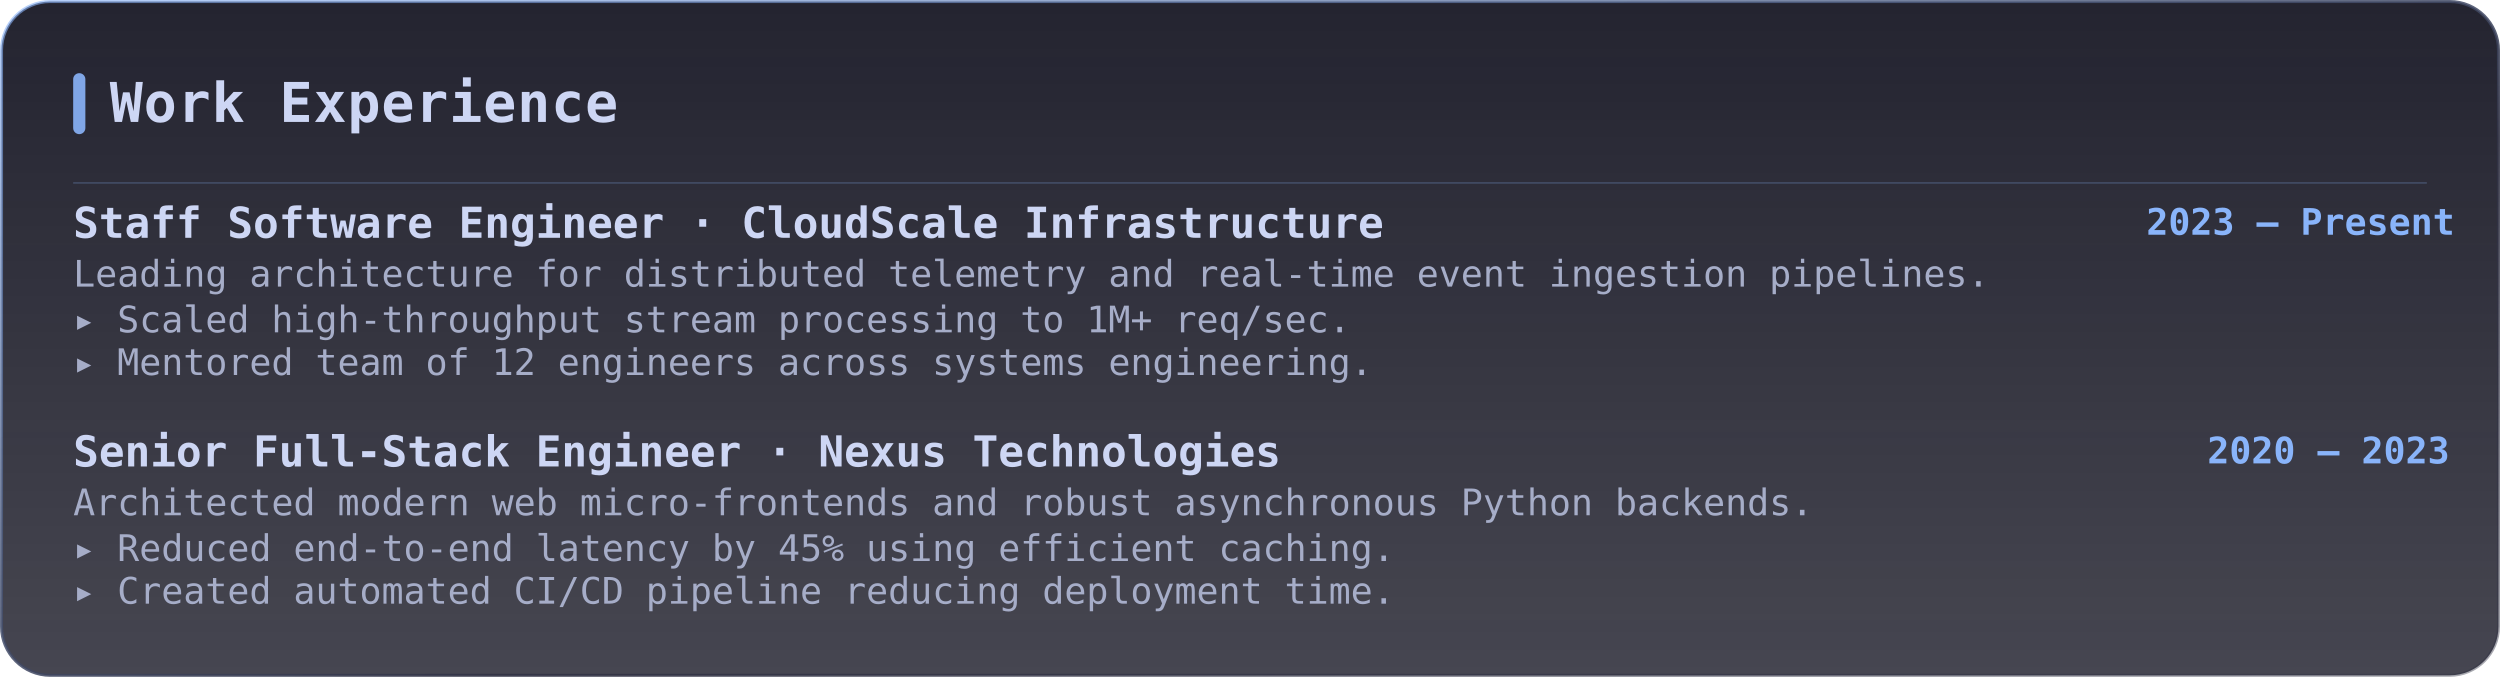
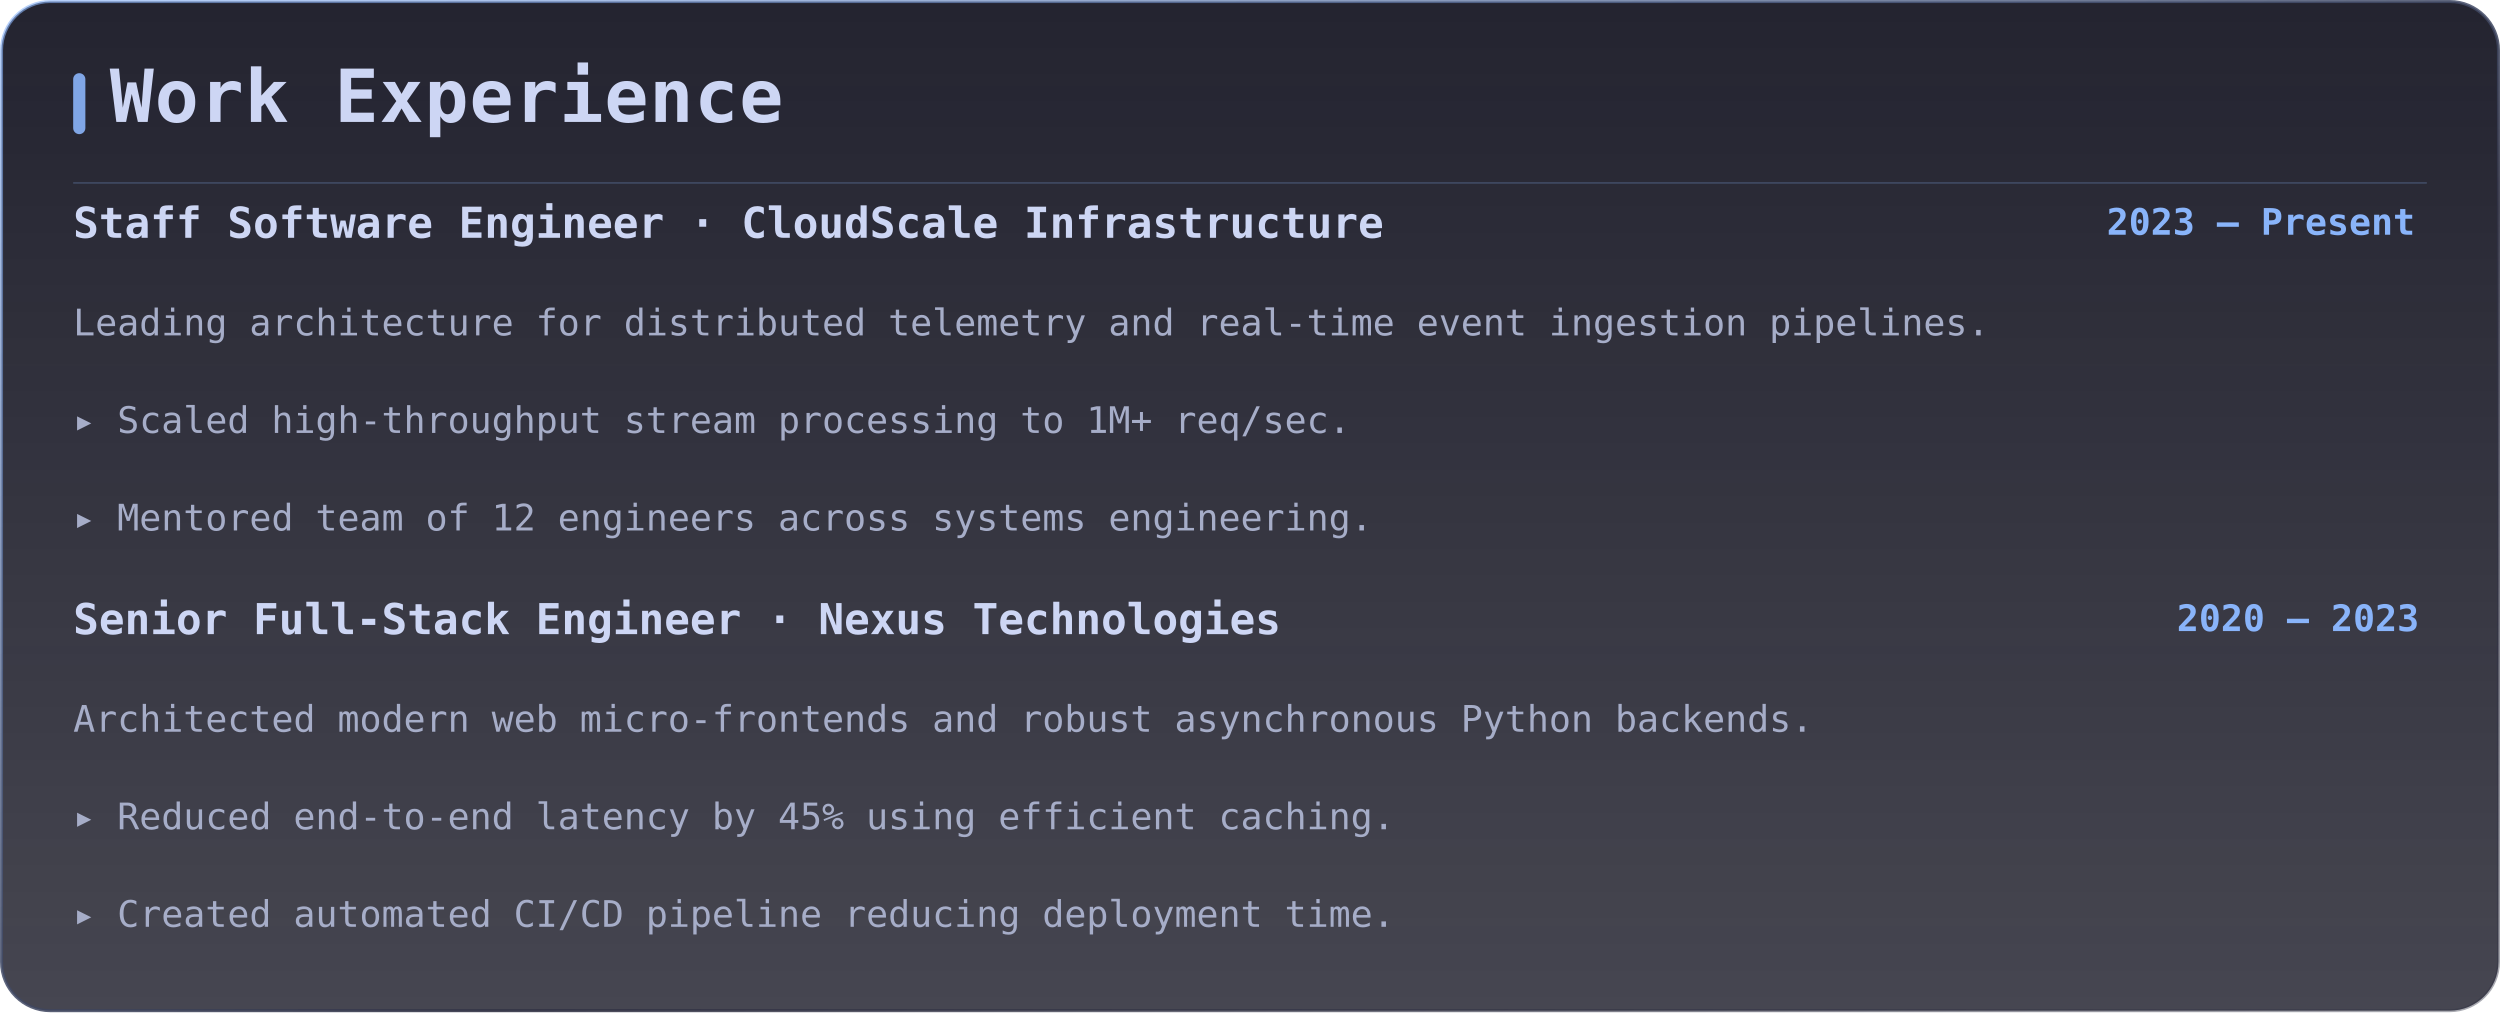
- <svg xmlns="http://www.w3.org/2000/svg" width="820" height="222" viewBox="0 0 820 222" role="img">
+ <svg xmlns="http://www.w3.org/2000/svg" width="820" height="332" viewBox="0 0 820 332" role="img">
  <defs>
    <linearGradient id="pf-progress-grad" x1="0%" y1="0%" x2="100%" y2="0%">
      <stop offset="0%" stop-color="#89b4fa" stop-opacity="0.75" />
      <stop offset="70%" stop-color="#89b4fa" />
      <stop offset="100%" stop-color="#cba6f7" stop-opacity="0.9" />
    </linearGradient>
    <linearGradient id="pf-card-border" x1="0%" y1="0%" x2="100%" y2="100%">
      <stop offset="0%" stop-color="#89b4fa" stop-opacity="0.6" />
      <stop offset="60%" stop-color="#313244" stop-opacity="0.9" />
      <stop offset="100%" stop-color="#313244" stop-opacity="0.4" />
    </linearGradient>
    <linearGradient id="pf-card-bg" x1="0%" y1="0%" x2="0%" y2="100%">
      <stop offset="0%" stop-color="#181825" stop-opacity="0.95" />
      <stop offset="100%" stop-color="#181825" stop-opacity="0.8" />
    </linearGradient>
-     <linearGradient id="pf-card-gradient" x1="0%" y1="0%" x2="100%" y2="0%">
-       <stop offset="0%" stop-color="#3b0918" />
-       <stop offset="50%" stop-color="#1e1333" />
-       <stop offset="100%" stop-color="#091629" />
+     <linearGradient id="pf-card-gradient" x1="0%" y1="0%" x2="100%" y2="100%">
+       <stop offset="0%" stop-color="#181825" />
+       <stop offset="50%" stop-color="#1e1e2e" />
+       <stop offset="100%" stop-color="#181825" />
    </linearGradient>
    <linearGradient id="pf-track-bg" x1="0%" y1="0%" x2="100%" y2="0%">
      <stop offset="0%" stop-color="#a6adc8" stop-opacity="0.15" />
      <stop offset="100%" stop-color="#a6adc8" stop-opacity="0.08" />
    </linearGradient>
    <linearGradient id="pf-badge-0" x1="0%" y1="0%" x2="100%" y2="100%">
      <stop offset="0%" stop-color="#3B82F6" stop-opacity="0.25" />
      <stop offset="100%" stop-color="#3B82F6" stop-opacity="0.1" />
    </linearGradient>
    <linearGradient id="pf-badge-1" x1="0%" y1="0%" x2="100%" y2="100%">
      <stop offset="0%" stop-color="#10B981" stop-opacity="0.25" />
      <stop offset="100%" stop-color="#10B981" stop-opacity="0.1" />
    </linearGradient>
    <linearGradient id="pf-badge-2" x1="0%" y1="0%" x2="100%" y2="100%">
      <stop offset="0%" stop-color="#8B5CF6" stop-opacity="0.25" />
      <stop offset="100%" stop-color="#8B5CF6" stop-opacity="0.1" />
    </linearGradient>
    <linearGradient id="pf-badge-3" x1="0%" y1="0%" x2="100%" y2="100%">
      <stop offset="0%" stop-color="#F59E0B" stop-opacity="0.25" />
      <stop offset="100%" stop-color="#F59E0B" stop-opacity="0.1" />
    </linearGradient>
    <linearGradient id="pf-badge-4" x1="0%" y1="0%" x2="100%" y2="100%">
      <stop offset="0%" stop-color="#EF4444" stop-opacity="0.25" />
      <stop offset="100%" stop-color="#EF4444" stop-opacity="0.1" />
    </linearGradient>
    <linearGradient id="pf-badge-5" x1="0%" y1="0%" x2="100%" y2="100%">
      <stop offset="0%" stop-color="#06B6D4" stop-opacity="0.25" />
      <stop offset="100%" stop-color="#06B6D4" stop-opacity="0.1" />
    </linearGradient>
    <linearGradient id="pf-badge-6" x1="0%" y1="0%" x2="100%" y2="100%">
      <stop offset="0%" stop-color="#EC4899" stop-opacity="0.25" />
      <stop offset="100%" stop-color="#EC4899" stop-opacity="0.1" />
    </linearGradient>
    <linearGradient id="pf-badge-7" x1="0%" y1="0%" x2="100%" y2="100%">
      <stop offset="0%" stop-color="#84CC16" stop-opacity="0.25" />
      <stop offset="100%" stop-color="#84CC16" stop-opacity="0.1" />
    </linearGradient>
  </defs>
-   <svg x="0" y="0" width="820" height="222" viewBox="0 0 820 222" fill="none" role="group">
-     <rect x="0.5" y="0.5" width="819" height="221" fill="url(#pf-card-bg)" stroke="url(#pf-card-border)" stroke-width="1" rx="16" />
-     <rect x="24" y="24" width="4" height="20" rx="2" fill="#89b4fa" opacity="0.9" />
-     <text x="36" y="40" font-family="'Fira Code', 'JetBrains Mono', monospace" font-size="18" font-weight="700" fill="#cdd6f4" letter-spacing="0.3">Work Experience</text>
-     <line x1="24" y1="60" x2="796" y2="60" stroke="#89b4fa" stroke-width="0.5" stroke-opacity="0.25" />
-     <text x="24" y="78" font-family="'Fira Code', 'JetBrains Mono', monospace" font-size="14" font-weight="700" fill="#cdd6f4">Staff Software Engineer · CloudScale Infrastructure</text>
-     <text x="704" y="77" font-family="'Fira Code', 'JetBrains Mono', monospace" font-size="12" font-weight="600" fill="#89b4fa">2023 — Present</text>
-     <text x="24" y="94" font-family="'Fira Code', 'JetBrains Mono', monospace" font-size="12" font-weight="normal" fill="#a6adc8">Leading architecture for distributed telemetry and real-time event ingestion pipelines.</text>
-     <text x="24" y="109" font-family="'Fira Code', 'JetBrains Mono', monospace" font-size="12" font-weight="normal" fill="#a6adc8">▸ Scaled high-throughput stream processing to 1M+ req/sec.</text>
-     <text x="24" y="123" font-family="'Fira Code', 'JetBrains Mono', monospace" font-size="12" font-weight="normal" fill="#a6adc8">▸ Mentored team of 12 engineers across systems engineering.</text>
-     <text x="24" y="153" font-family="'Fira Code', 'JetBrains Mono', monospace" font-size="14" font-weight="700" fill="#cdd6f4">Senior Full-Stack Engineer · Nexus Technologies</text>
-     <text x="724" y="152" font-family="'Fira Code', 'JetBrains Mono', monospace" font-size="12" font-weight="600" fill="#89b4fa">2020 — 2023</text>
-     <text x="24" y="169" font-family="'Fira Code', 'JetBrains Mono', monospace" font-size="12" font-weight="normal" fill="#a6adc8">Architected modern web micro-frontends and robust asynchronous Python backends.</text>
-     <text x="24" y="184" font-family="'Fira Code', 'JetBrains Mono', monospace" font-size="12" font-weight="normal" fill="#a6adc8">▸ Reduced end-to-end latency by 45% using efficient caching.</text>
-     <text x="24" y="198" font-family="'Fira Code', 'JetBrains Mono', monospace" font-size="12" font-weight="normal" fill="#a6adc8">▸ Created automated CI/CD pipeline reducing deployment time.</text>
+   <svg width="820" height="332" viewBox="0 0 820 332" fill="none">
+     <defs>
+       <linearGradient id="pf-progress-grad" x1="0%" y1="0%" x2="100%" y2="0%">
+         <stop offset="0%" stop-color="#89b4fa" stop-opacity="0.75" />
+         <stop offset="70%" stop-color="#89b4fa" />
+         <stop offset="100%" stop-color="#cba6f7" stop-opacity="0.9" />
+       </linearGradient>
+       <linearGradient id="pf-card-border" x1="0%" y1="0%" x2="100%" y2="100%">
+         <stop offset="0%" stop-color="#89b4fa" stop-opacity="0.6" />
+         <stop offset="60%" stop-color="#313244" stop-opacity="0.9" />
+         <stop offset="100%" stop-color="#313244" stop-opacity="0.4" />
+       </linearGradient>
+       <linearGradient id="pf-card-bg" x1="0%" y1="0%" x2="0%" y2="100%">
+         <stop offset="0%" stop-color="#181825" stop-opacity="0.95" />
+         <stop offset="100%" stop-color="#181825" stop-opacity="0.8" />
+       </linearGradient>
+       <linearGradient id="pf-card-gradient" x1="0%" y1="0%" x2="100%" y2="100%">
+         <stop offset="0%" stop-color="#181825" />
+         <stop offset="50%" stop-color="#1e1e2e" />
+         <stop offset="100%" stop-color="#181825" />
+       </linearGradient>
+       <linearGradient id="pf-track-bg" x1="0%" y1="0%" x2="100%" y2="0%">
+         <stop offset="0%" stop-color="#a6adc8" stop-opacity="0.15" />
+         <stop offset="100%" stop-color="#a6adc8" stop-opacity="0.08" />
+       </linearGradient>
+       <linearGradient id="pf-badge-0" x1="0%" y1="0%" x2="100%" y2="100%">
+         <stop offset="0%" stop-color="#3B82F6" stop-opacity="0.25" />
+         <stop offset="100%" stop-color="#3B82F6" stop-opacity="0.1" />
+       </linearGradient>
+       <linearGradient id="pf-badge-1" x1="0%" y1="0%" x2="100%" y2="100%">
+         <stop offset="0%" stop-color="#10B981" stop-opacity="0.25" />
+         <stop offset="100%" stop-color="#10B981" stop-opacity="0.1" />
+       </linearGradient>
+       <linearGradient id="pf-badge-2" x1="0%" y1="0%" x2="100%" y2="100%">
+         <stop offset="0%" stop-color="#8B5CF6" stop-opacity="0.25" />
+         <stop offset="100%" stop-color="#8B5CF6" stop-opacity="0.1" />
+       </linearGradient>
+       <linearGradient id="pf-badge-3" x1="0%" y1="0%" x2="100%" y2="100%">
+         <stop offset="0%" stop-color="#F59E0B" stop-opacity="0.25" />
+         <stop offset="100%" stop-color="#F59E0B" stop-opacity="0.1" />
+       </linearGradient>
+       <linearGradient id="pf-badge-4" x1="0%" y1="0%" x2="100%" y2="100%">
+         <stop offset="0%" stop-color="#EF4444" stop-opacity="0.25" />
+         <stop offset="100%" stop-color="#EF4444" stop-opacity="0.1" />
+       </linearGradient>
+       <linearGradient id="pf-badge-5" x1="0%" y1="0%" x2="100%" y2="100%">
+         <stop offset="0%" stop-color="#06B6D4" stop-opacity="0.25" />
+         <stop offset="100%" stop-color="#06B6D4" stop-opacity="0.1" />
+       </linearGradient>
+       <linearGradient id="pf-badge-6" x1="0%" y1="0%" x2="100%" y2="100%">
+         <stop offset="0%" stop-color="#EC4899" stop-opacity="0.25" />
+         <stop offset="100%" stop-color="#EC4899" stop-opacity="0.1" />
+       </linearGradient>
+       <linearGradient id="pf-badge-7" x1="0%" y1="0%" x2="100%" y2="100%">
+         <stop offset="0%" stop-color="#84CC16" stop-opacity="0.25" />
+         <stop offset="100%" stop-color="#84CC16" stop-opacity="0.1" />
+       </linearGradient>
+     </defs>
+     <g role="group" data-pf-id="card_ebdd1d">
+       <rect x="0.5" y="0.5" width="819" height="331" fill="url(#pf-card-bg)" stroke="url(#pf-card-border)" stroke-width="1" rx="16" />
+       <rect x="24" y="24" width="4" height="20" rx="2" fill="#89b4fa" opacity="0.9" />
+       <text x="36" y="40" font-family="'Fira Code', 'JetBrains Mono', monospace" font-size="24" font-weight="700" fill="#cdd6f4" letter-spacing="0.3">Work Experience</text>
+       <line x1="24" y1="60" x2="796" y2="60" stroke="#89b4fa" stroke-width="0.5" stroke-opacity="0.25" />
+       <g data-pf-id="column_26ecb2">
+         <g data-pf-id="inline_eba9c1">
+           <text x="24" y="78" font-family="'Fira Code', 'JetBrains Mono', monospace" font-size="14" font-weight="700" fill="#cdd6f4" data-pf-id="text_5f00c4">Staff Software Engineer · CloudScale Infrastructure</text>
+           <text x="691.0" y="77.0" font-family="'Fira Code', 'JetBrains Mono', monospace" font-size="12" font-weight="600" fill="#89b4fa" data-pf-id="text_63433e">2023 — Present</text>
+         </g>
+         <text x="24" y="110" font-family="'Fira Code', 'JetBrains Mono', monospace" font-size="12" font-weight="normal" fill="#a6adc8" data-pf-id="text_aad6cb">Leading architecture for distributed telemetry and real-time event ingestion pipelines.</text>
+         <text x="24" y="142" font-family="'Fira Code', 'JetBrains Mono', monospace" font-size="12" font-weight="normal" fill="#a6adc8" data-pf-id="text_c86e13">▸ Scaled high-throughput stream processing to 1M+ req/sec.</text>
+         <text x="24" y="174" font-family="'Fira Code', 'JetBrains Mono', monospace" font-size="12" font-weight="normal" fill="#a6adc8" data-pf-id="text_f00c2a">▸ Mentored team of 12 engineers across systems engineering.</text>
+         <g data-pf-id="inline_33d10d">
+           <text x="24" y="208" font-family="'Fira Code', 'JetBrains Mono', monospace" font-size="14" font-weight="700" fill="#cdd6f4" data-pf-id="text_1ed1b6">Senior Full-Stack Engineer · Nexus Technologies</text>
+           <text x="714.0" y="207.0" font-family="'Fira Code', 'JetBrains Mono', monospace" font-size="12" font-weight="600" fill="#89b4fa" data-pf-id="text_1863bc">2020 — 2023</text>
+         </g>
+         <text x="24" y="240" font-family="'Fira Code', 'JetBrains Mono', monospace" font-size="12" font-weight="normal" fill="#a6adc8" data-pf-id="text_d32e13">Architected modern web micro-frontends and robust asynchronous Python backends.</text>
+         <text x="24" y="272" font-family="'Fira Code', 'JetBrains Mono', monospace" font-size="12" font-weight="normal" fill="#a6adc8" data-pf-id="text_1fa4a1">▸ Reduced end-to-end latency by 45% using efficient caching.</text>
+         <text x="24" y="304" font-family="'Fira Code', 'JetBrains Mono', monospace" font-size="12" font-weight="normal" fill="#a6adc8" data-pf-id="text_8a8182">▸ Created automated CI/CD pipeline reducing deployment time.</text>
+       </g>
+     </g>
  </svg>
</svg>
